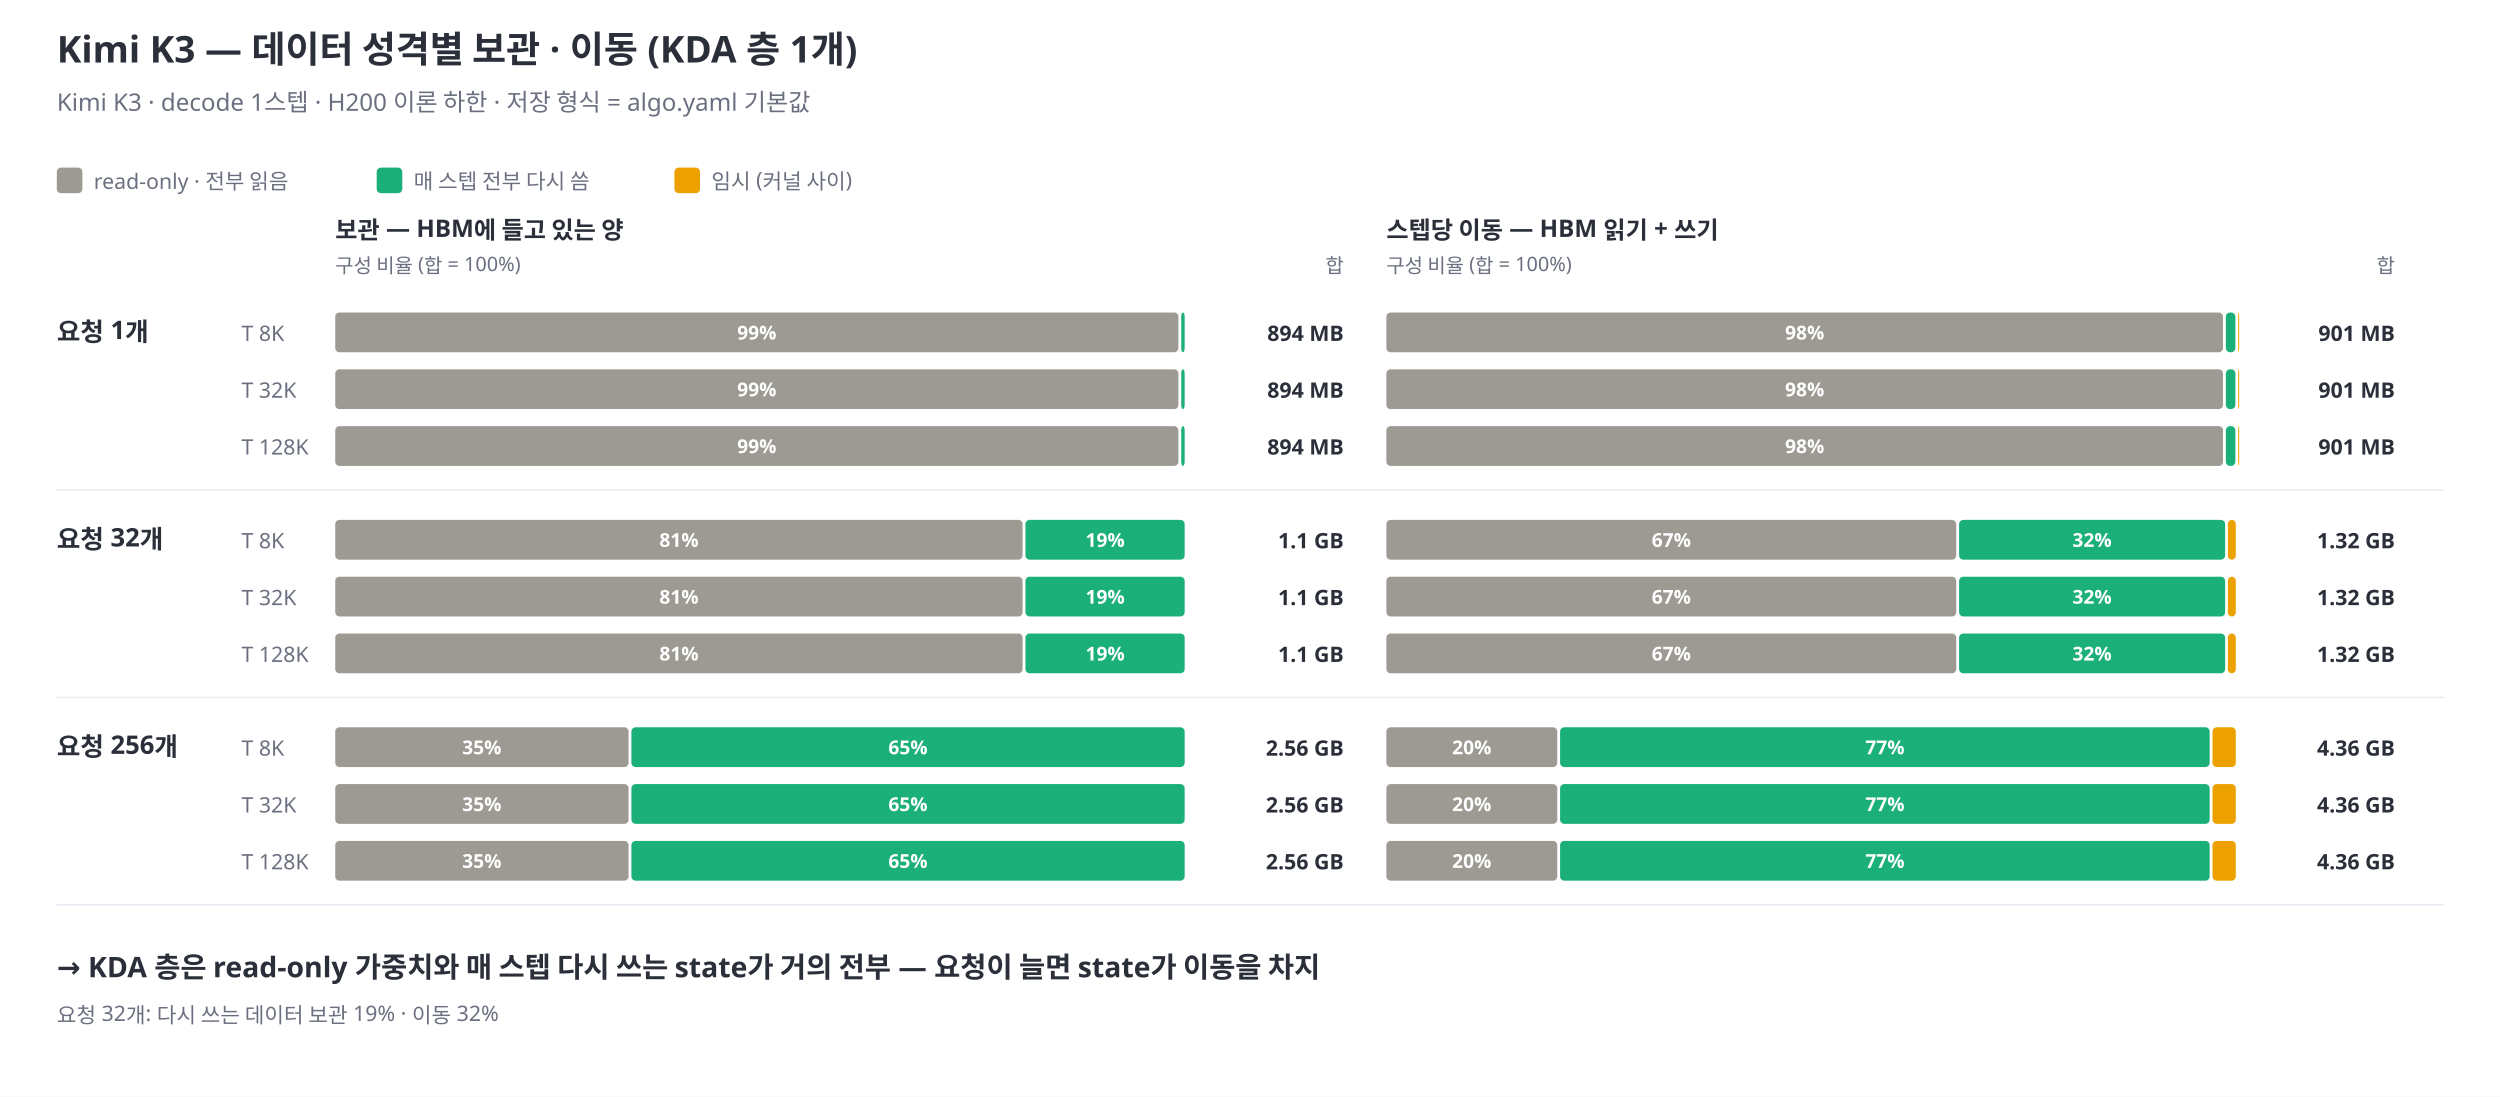
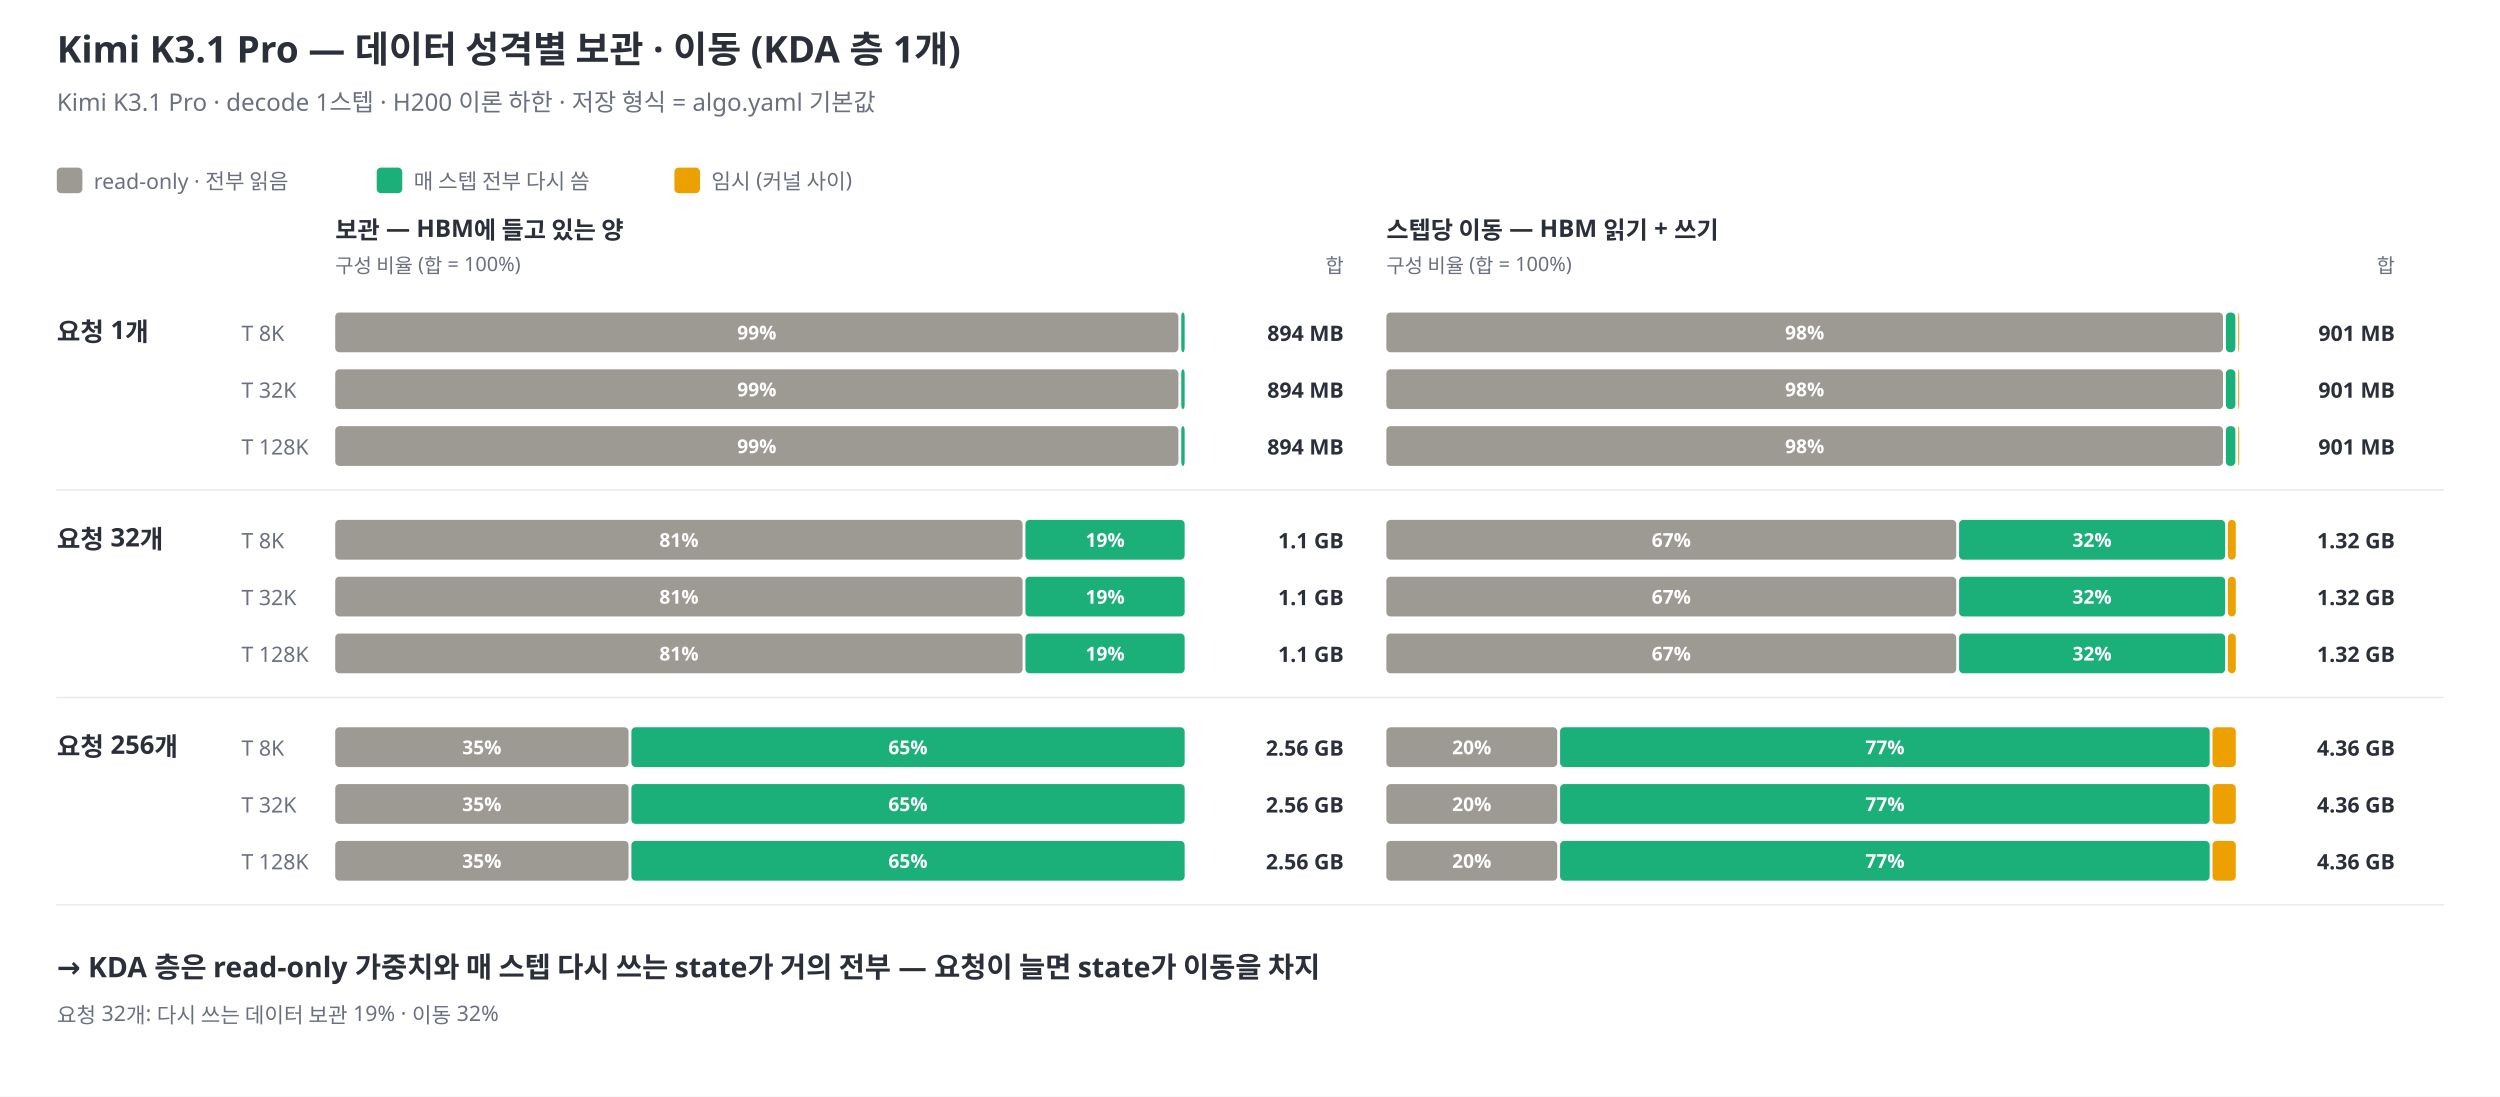
<svg xmlns="http://www.w3.org/2000/svg" viewBox="0 0 1760 772" width="1760" height="772">
  <rect width="100%" height="100%" fill="#ffffff" />
-   <text x="40.0" y="44.0" font-family="'Noto Sans KR','Malgun Gothic',sans-serif" font-size="26" text-anchor="start" font-weight="700" fill="#2b2f3a">Kimi K3 — 데이터 성격별 보관 · 이동 (KDA 층 1개)</text>
-   <text x="40.0" y="78.0" font-family="'Noto Sans KR','Malgun Gothic',sans-serif" font-size="17" text-anchor="start" font-weight="400" fill="#6b7080">Kimi K3 · decode 1스텝 · H200 이론 하한 · 저장 형식 = algo.yaml 기본값</text>
+   <text x="40.0" y="44.0" font-family="'Noto Sans KR','Malgun Gothic',sans-serif" font-size="26" text-anchor="start" font-weight="700" fill="#2b2f3a">Kimi K3.1 Pro — 데이터 성격별 보관 · 이동 (KDA 층 1개)</text>
+   <text x="40.0" y="78.0" font-family="'Noto Sans KR','Malgun Gothic',sans-serif" font-size="17" text-anchor="start" font-weight="400" fill="#6b7080">Kimi K3.1 Pro · decode 1스텝 · H200 이론 하한 · 저장 형식 = algo.yaml 기본값</text>
  <rect x="40.0" y="118.0" width="18.0" height="18.0" rx="3" fill="#9c9a92" stroke="none" stroke-width="1" />
  <text x="66.0" y="133.0" font-family="'Noto Sans KR','Malgun Gothic',sans-serif" font-size="15" text-anchor="start" font-weight="400" fill="#6b7080">read-only · 전부 읽음</text>
  <rect x="265.2" y="118.0" width="18.0" height="18.0" rx="3" fill="#1baf7a" stroke="none" stroke-width="1" />
  <text x="291.2" y="133.0" font-family="'Noto Sans KR','Malgun Gothic',sans-serif" font-size="15" text-anchor="start" font-weight="400" fill="#6b7080">매 스텝 전부 다시 씀</text>
  <rect x="474.8" y="118.0" width="18.0" height="18.0" rx="3" fill="#eda100" stroke="none" stroke-width="1" />
  <text x="500.8" y="133.0" font-family="'Noto Sans KR','Malgun Gothic',sans-serif" font-size="15" text-anchor="start" font-weight="400" fill="#6b7080">임시 (커널 사이)</text>
  <text x="236.0" y="168.0" font-family="'Noto Sans KR','Malgun Gothic',sans-serif" font-size="17" text-anchor="start" font-weight="700" fill="#2b2f3a">보관 — HBM에 들고 있는 양</text>
  <text x="236.0" y="192.0" font-family="'Noto Sans KR','Malgun Gothic',sans-serif" font-size="14" text-anchor="start" font-weight="400" fill="#6b7080">구성 비율 (합 = 100%)</text>
  <text x="976.0" y="168.0" font-family="'Noto Sans KR','Malgun Gothic',sans-serif" font-size="17" text-anchor="start" font-weight="700" fill="#2b2f3a">스텝당 이동 — HBM 읽기 + 쓰기</text>
  <text x="976.0" y="192.0" font-family="'Noto Sans KR','Malgun Gothic',sans-serif" font-size="14" text-anchor="start" font-weight="400" fill="#6b7080">구성 비율 (합 = 100%)</text>
  <text x="946.0" y="192.0" font-family="'Noto Sans KR','Malgun Gothic',sans-serif" font-size="14" text-anchor="end" font-weight="400" fill="#6b7080">합</text>
  <text x="1686.0" y="192.0" font-family="'Noto Sans KR','Malgun Gothic',sans-serif" font-size="14" text-anchor="end" font-weight="400" fill="#6b7080">합</text>
  <text x="40.0" y="240.0" font-family="'Noto Sans KR','Malgun Gothic',sans-serif" font-size="18" text-anchor="start" font-weight="700" fill="#2b2f3a">요청 1개</text>
  <rect x="236.0" y="220.0" width="593.6" height="28.0" rx="3" fill="#9c9a92" stroke="none" stroke-width="1" />
  <text x="532.8" y="239.0" font-family="'Noto Sans KR','Malgun Gothic',sans-serif" font-size="13.5" text-anchor="middle" font-weight="700" fill="#ffffff">99%</text>
  <rect x="831.6" y="220.0" width="2.4" height="28.0" rx="3" fill="#1baf7a" stroke="none" stroke-width="1" />
  <text x="946.0" y="240.0" font-family="'Noto Sans KR','Malgun Gothic',sans-serif" font-size="15" text-anchor="end" font-weight="700" fill="#2b2f3a">894 MB</text>
  <rect x="976.0" y="220.0" width="589.0" height="28.0" rx="3" fill="#9c9a92" stroke="none" stroke-width="1" />
  <text x="1270.5" y="239.0" font-family="'Noto Sans KR','Malgun Gothic',sans-serif" font-size="13.5" text-anchor="middle" font-weight="700" fill="#ffffff">98%</text>
  <rect x="1567.0" y="220.0" width="6.7" height="28.0" rx="3" fill="#1baf7a" stroke="none" stroke-width="1" />
  <rect x="1575.7" y="220.0" width="0.7" height="28.0" rx="3" fill="#eda100" stroke="none" stroke-width="1" />
  <text x="1686.0" y="240.0" font-family="'Noto Sans KR','Malgun Gothic',sans-serif" font-size="15" text-anchor="end" font-weight="700" fill="#2b2f3a">901 MB</text>
  <text x="170.0" y="240.0" font-family="'Noto Sans KR','Malgun Gothic',sans-serif" font-size="15" text-anchor="start" font-weight="400" fill="#6b7080">T 8K</text>
  <rect x="236.0" y="260.0" width="593.6" height="28.0" rx="3" fill="#9c9a92" stroke="none" stroke-width="1" />
  <text x="532.8" y="279.0" font-family="'Noto Sans KR','Malgun Gothic',sans-serif" font-size="13.5" text-anchor="middle" font-weight="700" fill="#ffffff">99%</text>
  <rect x="831.6" y="260.0" width="2.4" height="28.0" rx="3" fill="#1baf7a" stroke="none" stroke-width="1" />
  <text x="946.0" y="280.0" font-family="'Noto Sans KR','Malgun Gothic',sans-serif" font-size="15" text-anchor="end" font-weight="700" fill="#2b2f3a">894 MB</text>
  <rect x="976.0" y="260.0" width="589.0" height="28.0" rx="3" fill="#9c9a92" stroke="none" stroke-width="1" />
  <text x="1270.5" y="279.0" font-family="'Noto Sans KR','Malgun Gothic',sans-serif" font-size="13.5" text-anchor="middle" font-weight="700" fill="#ffffff">98%</text>
  <rect x="1567.0" y="260.0" width="6.7" height="28.0" rx="3" fill="#1baf7a" stroke="none" stroke-width="1" />
  <rect x="1575.7" y="260.0" width="0.7" height="28.0" rx="3" fill="#eda100" stroke="none" stroke-width="1" />
  <text x="1686.0" y="280.0" font-family="'Noto Sans KR','Malgun Gothic',sans-serif" font-size="15" text-anchor="end" font-weight="700" fill="#2b2f3a">901 MB</text>
  <text x="170.0" y="280.0" font-family="'Noto Sans KR','Malgun Gothic',sans-serif" font-size="15" text-anchor="start" font-weight="400" fill="#6b7080">T 32K</text>
  <rect x="236.0" y="300.0" width="593.6" height="28.0" rx="3" fill="#9c9a92" stroke="none" stroke-width="1" />
  <text x="532.8" y="319.0" font-family="'Noto Sans KR','Malgun Gothic',sans-serif" font-size="13.5" text-anchor="middle" font-weight="700" fill="#ffffff">99%</text>
  <rect x="831.6" y="300.0" width="2.4" height="28.0" rx="3" fill="#1baf7a" stroke="none" stroke-width="1" />
  <text x="946.0" y="320.0" font-family="'Noto Sans KR','Malgun Gothic',sans-serif" font-size="15" text-anchor="end" font-weight="700" fill="#2b2f3a">894 MB</text>
  <rect x="976.0" y="300.0" width="589.0" height="28.0" rx="3" fill="#9c9a92" stroke="none" stroke-width="1" />
  <text x="1270.5" y="319.0" font-family="'Noto Sans KR','Malgun Gothic',sans-serif" font-size="13.5" text-anchor="middle" font-weight="700" fill="#ffffff">98%</text>
  <rect x="1567.0" y="300.0" width="6.7" height="28.0" rx="3" fill="#1baf7a" stroke="none" stroke-width="1" />
  <rect x="1575.7" y="300.0" width="0.7" height="28.0" rx="3" fill="#eda100" stroke="none" stroke-width="1" />
  <text x="1686.0" y="320.0" font-family="'Noto Sans KR','Malgun Gothic',sans-serif" font-size="15" text-anchor="end" font-weight="700" fill="#2b2f3a">901 MB</text>
  <text x="170.0" y="320.0" font-family="'Noto Sans KR','Malgun Gothic',sans-serif" font-size="15" text-anchor="start" font-weight="400" fill="#6b7080">T 128K</text>
  <line x1="40.0" y1="345.0" x2="1720.0" y2="345.0" stroke="#e6e8f1" stroke-width="1" stroke-linecap="round" />
  <text x="40.0" y="386.0" font-family="'Noto Sans KR','Malgun Gothic',sans-serif" font-size="18" text-anchor="start" font-weight="700" fill="#2b2f3a">요청 32개</text>
  <rect x="236.0" y="366.0" width="483.9" height="28.0" rx="3" fill="#9c9a92" stroke="none" stroke-width="1" />
  <text x="478.0" y="385.0" font-family="'Noto Sans KR','Malgun Gothic',sans-serif" font-size="13.5" text-anchor="middle" font-weight="700" fill="#ffffff">81%</text>
  <rect x="721.9" y="366.0" width="112.1" height="28.0" rx="3" fill="#1baf7a" stroke="none" stroke-width="1" />
  <text x="778.0" y="385.0" font-family="'Noto Sans KR','Malgun Gothic',sans-serif" font-size="13.5" text-anchor="middle" font-weight="700" fill="#ffffff">19%</text>
  <text x="946.0" y="386.0" font-family="'Noto Sans KR','Malgun Gothic',sans-serif" font-size="15" text-anchor="end" font-weight="700" fill="#2b2f3a">1.1 GB</text>
  <rect x="976.0" y="366.0" width="401.2" height="28.0" rx="3" fill="#9c9a92" stroke="none" stroke-width="1" />
  <text x="1176.6" y="385.0" font-family="'Noto Sans KR','Malgun Gothic',sans-serif" font-size="13.5" text-anchor="middle" font-weight="700" fill="#ffffff">67%</text>
  <rect x="1379.2" y="366.0" width="187.3" height="28.0" rx="3" fill="#1baf7a" stroke="none" stroke-width="1" />
  <text x="1472.8" y="385.0" font-family="'Noto Sans KR','Malgun Gothic',sans-serif" font-size="13.5" text-anchor="middle" font-weight="700" fill="#ffffff">32%</text>
  <rect x="1568.4" y="366.0" width="5.6" height="28.0" rx="3" fill="#eda100" stroke="none" stroke-width="1" />
  <text x="1686.0" y="386.0" font-family="'Noto Sans KR','Malgun Gothic',sans-serif" font-size="15" text-anchor="end" font-weight="700" fill="#2b2f3a">1.32 GB</text>
  <text x="170.0" y="386.0" font-family="'Noto Sans KR','Malgun Gothic',sans-serif" font-size="15" text-anchor="start" font-weight="400" fill="#6b7080">T 8K</text>
  <rect x="236.0" y="406.0" width="483.9" height="28.0" rx="3" fill="#9c9a92" stroke="none" stroke-width="1" />
  <text x="478.0" y="425.0" font-family="'Noto Sans KR','Malgun Gothic',sans-serif" font-size="13.5" text-anchor="middle" font-weight="700" fill="#ffffff">81%</text>
  <rect x="721.9" y="406.0" width="112.1" height="28.0" rx="3" fill="#1baf7a" stroke="none" stroke-width="1" />
  <text x="778.0" y="425.0" font-family="'Noto Sans KR','Malgun Gothic',sans-serif" font-size="13.5" text-anchor="middle" font-weight="700" fill="#ffffff">19%</text>
  <text x="946.0" y="426.0" font-family="'Noto Sans KR','Malgun Gothic',sans-serif" font-size="15" text-anchor="end" font-weight="700" fill="#2b2f3a">1.1 GB</text>
  <rect x="976.0" y="406.0" width="401.2" height="28.0" rx="3" fill="#9c9a92" stroke="none" stroke-width="1" />
  <text x="1176.6" y="425.0" font-family="'Noto Sans KR','Malgun Gothic',sans-serif" font-size="13.5" text-anchor="middle" font-weight="700" fill="#ffffff">67%</text>
  <rect x="1379.2" y="406.0" width="187.3" height="28.0" rx="3" fill="#1baf7a" stroke="none" stroke-width="1" />
  <text x="1472.8" y="425.0" font-family="'Noto Sans KR','Malgun Gothic',sans-serif" font-size="13.5" text-anchor="middle" font-weight="700" fill="#ffffff">32%</text>
  <rect x="1568.4" y="406.0" width="5.6" height="28.0" rx="3" fill="#eda100" stroke="none" stroke-width="1" />
  <text x="1686.0" y="426.0" font-family="'Noto Sans KR','Malgun Gothic',sans-serif" font-size="15" text-anchor="end" font-weight="700" fill="#2b2f3a">1.32 GB</text>
  <text x="170.0" y="426.0" font-family="'Noto Sans KR','Malgun Gothic',sans-serif" font-size="15" text-anchor="start" font-weight="400" fill="#6b7080">T 32K</text>
  <rect x="236.0" y="446.0" width="483.9" height="28.0" rx="3" fill="#9c9a92" stroke="none" stroke-width="1" />
  <text x="478.0" y="465.0" font-family="'Noto Sans KR','Malgun Gothic',sans-serif" font-size="13.5" text-anchor="middle" font-weight="700" fill="#ffffff">81%</text>
  <rect x="721.9" y="446.0" width="112.1" height="28.0" rx="3" fill="#1baf7a" stroke="none" stroke-width="1" />
  <text x="778.0" y="465.0" font-family="'Noto Sans KR','Malgun Gothic',sans-serif" font-size="13.5" text-anchor="middle" font-weight="700" fill="#ffffff">19%</text>
  <text x="946.0" y="466.0" font-family="'Noto Sans KR','Malgun Gothic',sans-serif" font-size="15" text-anchor="end" font-weight="700" fill="#2b2f3a">1.1 GB</text>
  <rect x="976.0" y="446.0" width="401.2" height="28.0" rx="3" fill="#9c9a92" stroke="none" stroke-width="1" />
  <text x="1176.6" y="465.0" font-family="'Noto Sans KR','Malgun Gothic',sans-serif" font-size="13.5" text-anchor="middle" font-weight="700" fill="#ffffff">67%</text>
  <rect x="1379.2" y="446.0" width="187.3" height="28.0" rx="3" fill="#1baf7a" stroke="none" stroke-width="1" />
  <text x="1472.8" y="465.0" font-family="'Noto Sans KR','Malgun Gothic',sans-serif" font-size="13.5" text-anchor="middle" font-weight="700" fill="#ffffff">32%</text>
  <rect x="1568.4" y="446.0" width="5.6" height="28.0" rx="3" fill="#eda100" stroke="none" stroke-width="1" />
  <text x="1686.0" y="466.0" font-family="'Noto Sans KR','Malgun Gothic',sans-serif" font-size="15" text-anchor="end" font-weight="700" fill="#2b2f3a">1.32 GB</text>
  <text x="170.0" y="466.0" font-family="'Noto Sans KR','Malgun Gothic',sans-serif" font-size="15" text-anchor="start" font-weight="400" fill="#6b7080">T 128K</text>
  <line x1="40.0" y1="491.0" x2="1720.0" y2="491.0" stroke="#e6e8f1" stroke-width="1" stroke-linecap="round" />
  <text x="40.0" y="532.0" font-family="'Noto Sans KR','Malgun Gothic',sans-serif" font-size="18" text-anchor="start" font-weight="700" fill="#2b2f3a">요청 256개</text>
  <rect x="236.0" y="512.0" width="206.5" height="28.0" rx="3" fill="#9c9a92" stroke="none" stroke-width="1" />
  <text x="339.2" y="531.0" font-family="'Noto Sans KR','Malgun Gothic',sans-serif" font-size="13.5" text-anchor="middle" font-weight="700" fill="#ffffff">35%</text>
  <rect x="444.5" y="512.0" width="389.5" height="28.0" rx="3" fill="#1baf7a" stroke="none" stroke-width="1" />
  <text x="639.2" y="531.0" font-family="'Noto Sans KR','Malgun Gothic',sans-serif" font-size="13.5" text-anchor="middle" font-weight="700" fill="#ffffff">65%</text>
  <text x="946.0" y="532.0" font-family="'Noto Sans KR','Malgun Gothic',sans-serif" font-size="15" text-anchor="end" font-weight="700" fill="#2b2f3a">2.56 GB</text>
  <rect x="976.0" y="512.0" width="120.3" height="28.0" rx="3" fill="#9c9a92" stroke="none" stroke-width="1" />
  <text x="1036.1" y="531.0" font-family="'Noto Sans KR','Malgun Gothic',sans-serif" font-size="13.5" text-anchor="middle" font-weight="700" fill="#ffffff">20%</text>
  <rect x="1098.3" y="512.0" width="457.3" height="28.0" rx="3" fill="#1baf7a" stroke="none" stroke-width="1" />
  <text x="1327.0" y="531.0" font-family="'Noto Sans KR','Malgun Gothic',sans-serif" font-size="13.5" text-anchor="middle" font-weight="700" fill="#ffffff">77%</text>
  <rect x="1557.6" y="512.0" width="16.4" height="28.0" rx="3" fill="#eda100" stroke="none" stroke-width="1" />
  <text x="1686.0" y="532.0" font-family="'Noto Sans KR','Malgun Gothic',sans-serif" font-size="15" text-anchor="end" font-weight="700" fill="#2b2f3a">4.36 GB</text>
  <text x="170.0" y="532.0" font-family="'Noto Sans KR','Malgun Gothic',sans-serif" font-size="15" text-anchor="start" font-weight="400" fill="#6b7080">T 8K</text>
  <rect x="236.0" y="552.0" width="206.5" height="28.0" rx="3" fill="#9c9a92" stroke="none" stroke-width="1" />
  <text x="339.2" y="571.0" font-family="'Noto Sans KR','Malgun Gothic',sans-serif" font-size="13.5" text-anchor="middle" font-weight="700" fill="#ffffff">35%</text>
  <rect x="444.5" y="552.0" width="389.5" height="28.0" rx="3" fill="#1baf7a" stroke="none" stroke-width="1" />
  <text x="639.2" y="571.0" font-family="'Noto Sans KR','Malgun Gothic',sans-serif" font-size="13.5" text-anchor="middle" font-weight="700" fill="#ffffff">65%</text>
  <text x="946.0" y="572.0" font-family="'Noto Sans KR','Malgun Gothic',sans-serif" font-size="15" text-anchor="end" font-weight="700" fill="#2b2f3a">2.56 GB</text>
  <rect x="976.0" y="552.0" width="120.3" height="28.0" rx="3" fill="#9c9a92" stroke="none" stroke-width="1" />
  <text x="1036.1" y="571.0" font-family="'Noto Sans KR','Malgun Gothic',sans-serif" font-size="13.5" text-anchor="middle" font-weight="700" fill="#ffffff">20%</text>
  <rect x="1098.3" y="552.0" width="457.3" height="28.0" rx="3" fill="#1baf7a" stroke="none" stroke-width="1" />
  <text x="1327.0" y="571.0" font-family="'Noto Sans KR','Malgun Gothic',sans-serif" font-size="13.5" text-anchor="middle" font-weight="700" fill="#ffffff">77%</text>
  <rect x="1557.6" y="552.0" width="16.4" height="28.0" rx="3" fill="#eda100" stroke="none" stroke-width="1" />
  <text x="1686.0" y="572.0" font-family="'Noto Sans KR','Malgun Gothic',sans-serif" font-size="15" text-anchor="end" font-weight="700" fill="#2b2f3a">4.36 GB</text>
  <text x="170.0" y="572.0" font-family="'Noto Sans KR','Malgun Gothic',sans-serif" font-size="15" text-anchor="start" font-weight="400" fill="#6b7080">T 32K</text>
  <rect x="236.0" y="592.0" width="206.5" height="28.0" rx="3" fill="#9c9a92" stroke="none" stroke-width="1" />
  <text x="339.2" y="611.0" font-family="'Noto Sans KR','Malgun Gothic',sans-serif" font-size="13.5" text-anchor="middle" font-weight="700" fill="#ffffff">35%</text>
  <rect x="444.5" y="592.0" width="389.5" height="28.0" rx="3" fill="#1baf7a" stroke="none" stroke-width="1" />
  <text x="639.2" y="611.0" font-family="'Noto Sans KR','Malgun Gothic',sans-serif" font-size="13.5" text-anchor="middle" font-weight="700" fill="#ffffff">65%</text>
  <text x="946.0" y="612.0" font-family="'Noto Sans KR','Malgun Gothic',sans-serif" font-size="15" text-anchor="end" font-weight="700" fill="#2b2f3a">2.56 GB</text>
  <rect x="976.0" y="592.0" width="120.3" height="28.0" rx="3" fill="#9c9a92" stroke="none" stroke-width="1" />
  <text x="1036.1" y="611.0" font-family="'Noto Sans KR','Malgun Gothic',sans-serif" font-size="13.5" text-anchor="middle" font-weight="700" fill="#ffffff">20%</text>
  <rect x="1098.3" y="592.0" width="457.3" height="28.0" rx="3" fill="#1baf7a" stroke="none" stroke-width="1" />
  <text x="1327.0" y="611.0" font-family="'Noto Sans KR','Malgun Gothic',sans-serif" font-size="13.5" text-anchor="middle" font-weight="700" fill="#ffffff">77%</text>
  <rect x="1557.6" y="592.0" width="16.4" height="28.0" rx="3" fill="#eda100" stroke="none" stroke-width="1" />
  <text x="1686.0" y="612.0" font-family="'Noto Sans KR','Malgun Gothic',sans-serif" font-size="15" text-anchor="end" font-weight="700" fill="#2b2f3a">4.36 GB</text>
  <text x="170.0" y="612.0" font-family="'Noto Sans KR','Malgun Gothic',sans-serif" font-size="15" text-anchor="start" font-weight="400" fill="#6b7080">T 128K</text>
  <line x1="40.0" y1="637.0" x2="1720.0" y2="637.0" stroke="#e6e8f1" stroke-width="1" stroke-linecap="round" />
  <text x="40.0" y="688.0" font-family="'Noto Sans KR','Malgun Gothic',sans-serif" font-size="20" text-anchor="start" font-weight="700" fill="#2b2f3a">→ KDA 층은 read-only 가중치와 매 스텝 다시 쓰는 state가 거의 전부 — 요청이 늘면 state가 이동을 차지</text>
  <text x="40.0" y="720.0" font-family="'Noto Sans KR','Malgun Gothic',sans-serif" font-size="15" text-anchor="start" font-weight="400" fill="#6b7080">요청 32개: 다시 쓰는 데이터 보관 19% · 이동 32%</text>
</svg>
